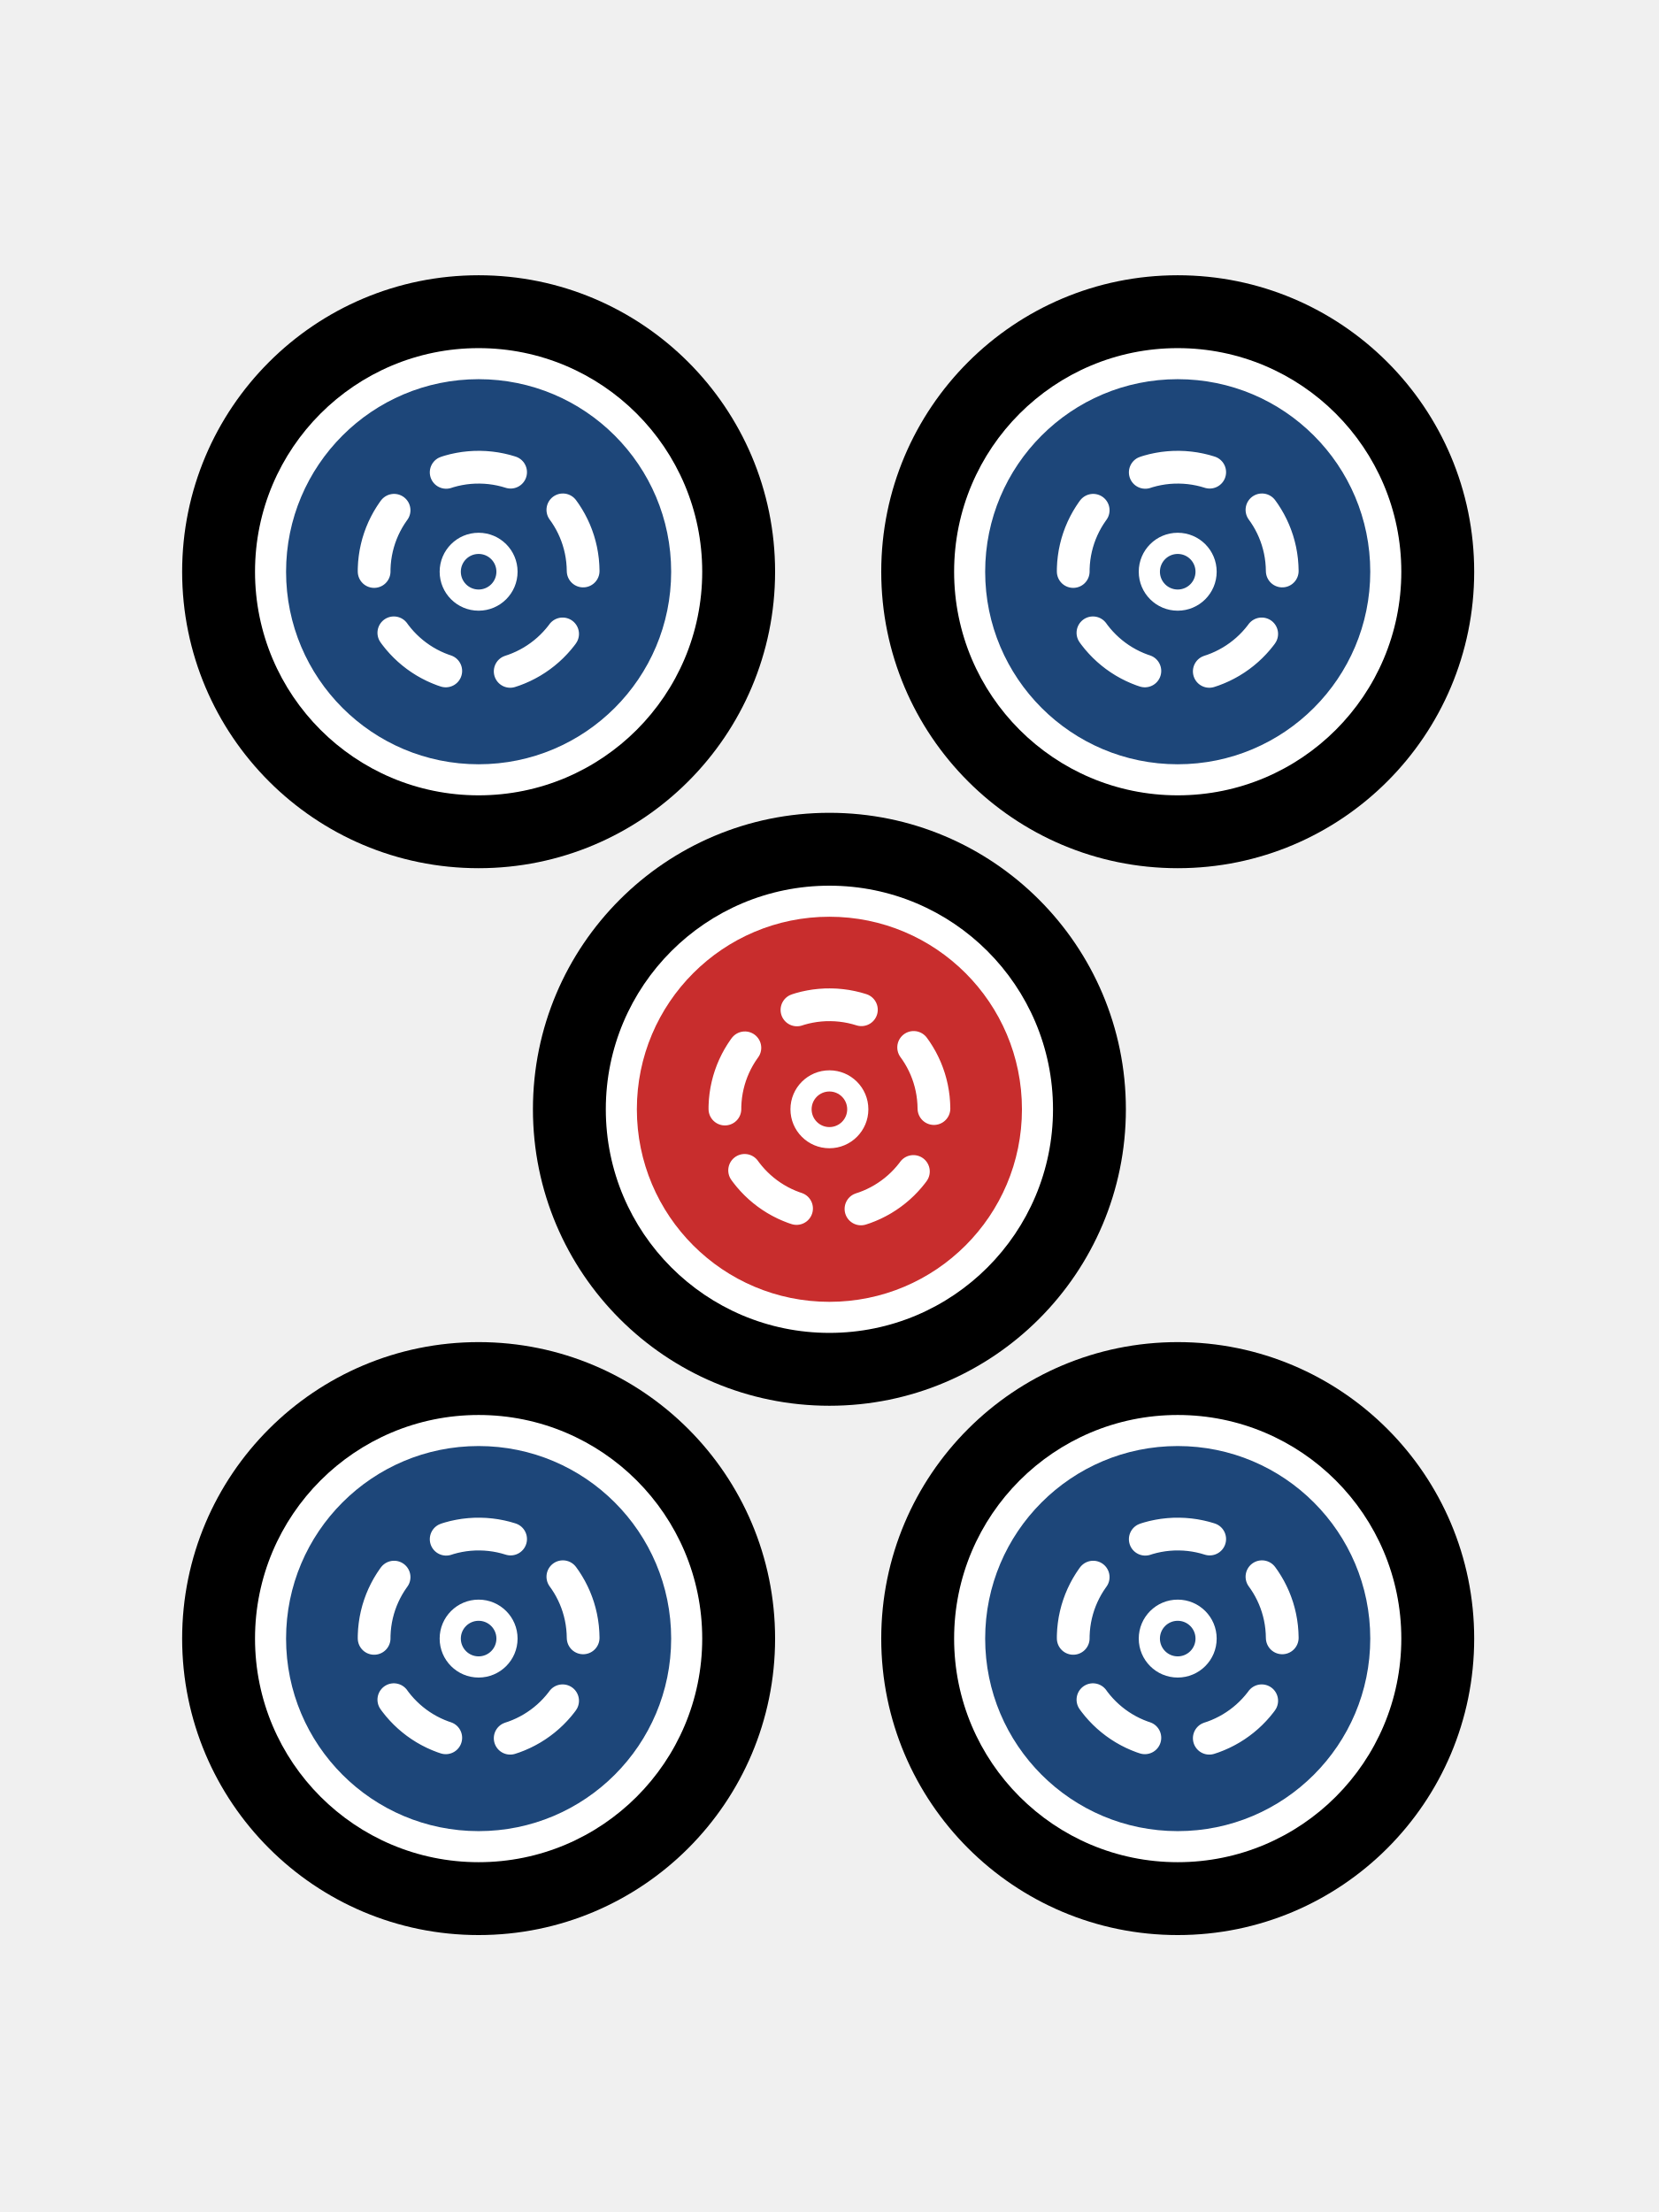
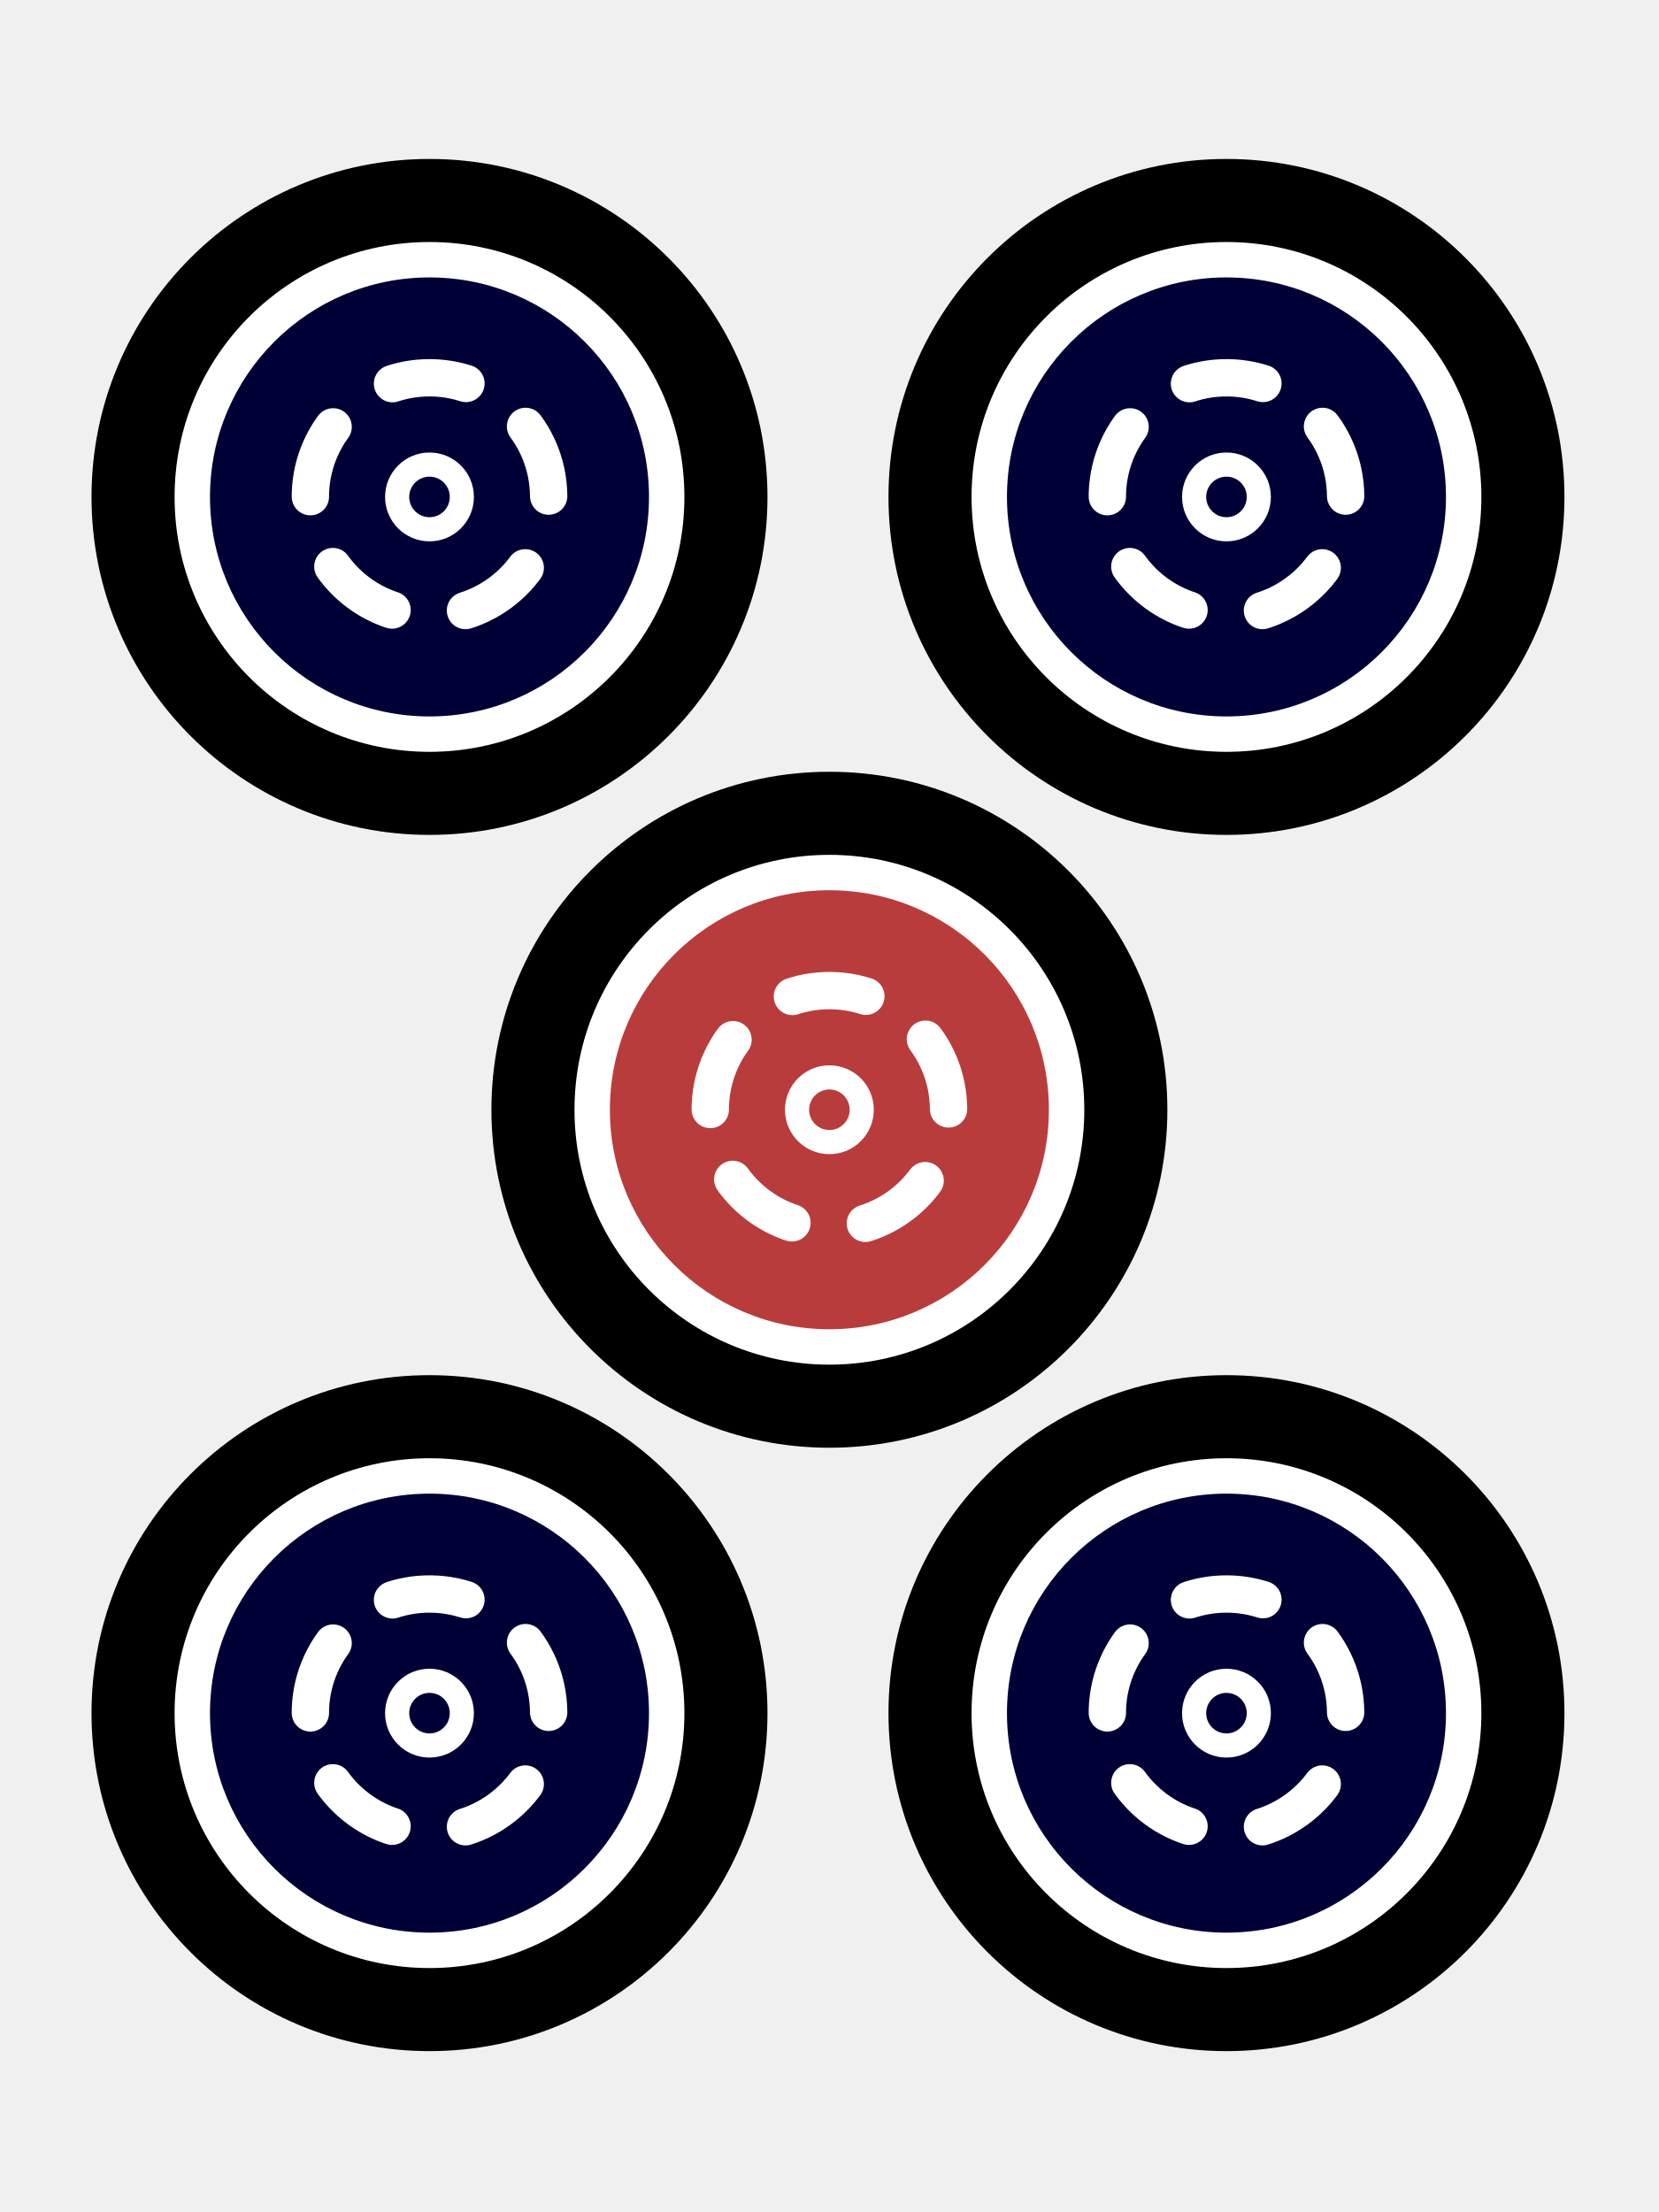
- <svg xmlns="http://www.w3.org/2000/svg" xmlns:ns1="http://www.openswatchbook.org/uri/2009/osb" width="300" height="400" viewBox="-21 -28 342 456" id="svg2" version="1.1">
+ <svg xmlns="http://www.w3.org/2000/svg" xmlns:ns1="http://www.openswatchbook.org/uri/2009/osb" width="300" height="400" viewBox="0 0 300 400" id="svg2" version="1.1">
  <defs id="defs4">
    <linearGradient id="linearGradient10055" ns1:paint="solid">
      <stop style="stop-color:#000000;stop-opacity:1;" offset="0" id="stop10057" />
    </linearGradient>
    <marker orient="auto" refY="0" refX="0" id="Arrow1Lstart" style="overflow:visible">
      <path id="path4978" d="M 0,0 5,-5 -12.5,0 5,5 0,0 Z" style="fill:#000000;fill-opacity:1;fill-rule:evenodd;stroke:#ff5c00;stroke-width:1pt;stroke-opacity:1" transform="matrix(0.8,0,0,0.8,10,0)" />
    </marker>
    <clipPath clipPathUnits="userSpaceOnUse" id="clipPath4243">
      <circle style="opacity:1;fill:#000000;fill-opacity:0.297;fill-rule:nonzero;stroke:#000000;stroke-width:19.133;stroke-linecap:butt;stroke-linejoin:round;stroke-miterlimit:4;stroke-dasharray:none;stroke-dashoffset:0;stroke-opacity:1" id="circle4245" cx="-264.66" cy="-198.207" r="293.954" />
    </clipPath>
    <clipPath clipPathUnits="userSpaceOnUse" id="clipPath7847">
      <ellipse style="opacity:1;fill:#822600;fill-opacity:1;fill-rule:nonzero;stroke:none;stroke-width:12;stroke-linecap:round;stroke-linejoin:round;stroke-miterlimit:4;stroke-dasharray:none;stroke-dashoffset:0;stroke-opacity:1" id="ellipse7849" cx="394" cy="552.362" rx="349.495" ry="216" />
    </clipPath>
    <clipPath clipPathUnits="userSpaceOnUse" id="clipPath4243-1">
      <circle style="opacity:1;fill:#000000;fill-opacity:0.297;fill-rule:nonzero;stroke:#000000;stroke-width:19.133;stroke-linecap:butt;stroke-linejoin:round;stroke-miterlimit:4;stroke-dasharray:none;stroke-dashoffset:0;stroke-opacity:1" id="circle4245-4" cx="-264.66" cy="-198.207" r="293.954" />
    </clipPath>
    <clipPath clipPathUnits="userSpaceOnUse" id="clipPath7876">
      <circle style="opacity:1;fill:#000000;fill-opacity:0.297;fill-rule:nonzero;stroke:#000000;stroke-width:19.133;stroke-linecap:butt;stroke-linejoin:round;stroke-miterlimit:4;stroke-dasharray:none;stroke-dashoffset:0;stroke-opacity:1" id="circle7878" cx="-264.66" cy="-198.207" r="293.954" />
    </clipPath>
    <clipPath clipPathUnits="userSpaceOnUse" id="clipPath14693">
      <rect style="opacity:1;fill:#a53c3c;fill-opacity:1;fill-rule:nonzero;stroke:none;stroke-width:8;stroke-linecap:round;stroke-linejoin:round;stroke-miterlimit:4;stroke-dasharray:none;stroke-dashoffset:0;stroke-opacity:1" id="rect14695" width="131.784" height="168.821" x="-332.596" y="383.498" rx="1.255" ry="3.751" transform="matrix(0.9993908,-0.03489951,0.03489951,0.9993908,0,0)" />
    </clipPath>
    <clipPath clipPathUnits="userSpaceOnUse" id="clipPath14952">
      <ellipse style="opacity:1;fill:#a53c3c;fill-opacity:1;fill-rule:nonzero;stroke:none;stroke-width:7;stroke-linecap:round;stroke-linejoin:round;stroke-miterlimit:4;stroke-dasharray:none;stroke-dashoffset:0;stroke-opacity:1" id="ellipse14954" cx="-271.344" cy="647.256" rx="69.057" ry="116.911" transform="matrix(0.9993908,-0.03489951,0.03489951,0.9993908,0,0)" />
    </clipPath>
    <pattern y="0" x="0" height="6" width="6" patternUnits="userSpaceOnUse" id="EMFhbasepattern" />
  </defs>
  <g id="layer1" transform="translate(0,-652.3622)">
    <g id="g7942" transform="translate(4.6993944e-7,0.67748)">
      <g id="g7728" transform="matrix(1.022735,0,0,1.022735,288.325,245.0186)">
        <circle r="59.759" cy="485.489" cx="-205.976" id="circle7730" style="opacity:1;fill:#000000;fill-opacity:1;fill-rule:nonzero;stroke:none;stroke-width:8;stroke-linecap:round;stroke-linejoin:round;stroke-miterlimit:4;stroke-dasharray:none;stroke-dashoffset:0;stroke-opacity:1" />
        <circle r="45.07" cy="485.489" cx="-205.976" id="circle7732" style="opacity:1;fill:#ffffff;fill-opacity:1;fill-rule:nonzero;stroke:none;stroke-width:8;stroke-linecap:round;stroke-linejoin:round;stroke-miterlimit:4;stroke-dasharray:none;stroke-dashoffset:0;stroke-opacity:1" />
-         <circle r="38.811" cy="485.489" cx="-205.976" id="circle7734" style="opacity:1;fill:#1d4679;fill-opacity:1;fill-rule:nonzero;stroke:none;stroke-width:8;stroke-linecap:round;stroke-linejoin:round;stroke-miterlimit:4;stroke-dasharray:none;stroke-dashoffset:0;stroke-opacity:1" />
+         <circle r="38.811" cy="485.489" cx="-205.976" id="circle7734" style="opacity:1;fill:#000037;fill-opacity:1;fill-rule:nonzero;stroke:none;stroke-width:8;stroke-linecap:round;stroke-linejoin:round;stroke-miterlimit:4;stroke-dasharray:none;stroke-dashoffset:0;stroke-opacity:1" />
        <path style="opacity:1;fill:none;fill-opacity:0.297;fill-rule:nonzero;stroke:#ffffff;stroke-width:6.6;stroke-linecap:round;stroke-linejoin:round;stroke-miterlimit:4;stroke-dasharray:13.201, 13.201;stroke-dashoffset:0;stroke-opacity:1" id="path7736" d="m -188.246,-484.058 a 21.069,21.069 0 0 1 -20.673,21.065 21.069,21.069 0 0 1 -21.45,-20.273 21.069,21.069 0 0 1 19.866,-21.827 21.069,21.069 0 0 1 22.197,19.452" transform="matrix(0.9999763,-0.00689127,-0.00689127,-0.9999763,0,0)" />
        <circle r="7.853" cy="485.489" cx="-205.976" id="circle7738" style="opacity:1;fill:#ffffff;fill-opacity:1;fill-rule:nonzero;stroke:none;stroke-width:8;stroke-linecap:round;stroke-linejoin:round;stroke-miterlimit:4;stroke-dasharray:none;stroke-dashoffset:0;stroke-opacity:1" />
-         <circle r="3.586" cy="485.489" cx="-205.976" id="circle7740" style="opacity:1;fill:#1d4679;fill-opacity:1;fill-rule:nonzero;stroke:none;stroke-width:8;stroke-linecap:round;stroke-linejoin:round;stroke-miterlimit:4;stroke-dasharray:none;stroke-dashoffset:0;stroke-opacity:1" />
+         <circle r="3.586" cy="485.489" cx="-205.976" id="circle7740" style="opacity:1;fill:#000037;fill-opacity:1;fill-rule:nonzero;stroke:none;stroke-width:8;stroke-linecap:round;stroke-linejoin:round;stroke-miterlimit:4;stroke-dasharray:none;stroke-dashoffset:0;stroke-opacity:1" />
      </g>
      <g transform="matrix(1.022735,0,0,1.022735,432.4431,245.0186)" id="g7784">
        <circle style="opacity:1;fill:#000000;fill-opacity:1;fill-rule:nonzero;stroke:none;stroke-width:8;stroke-linecap:round;stroke-linejoin:round;stroke-miterlimit:4;stroke-dasharray:none;stroke-dashoffset:0;stroke-opacity:1" id="circle7786" cx="-205.976" cy="485.489" r="59.759" />
        <circle style="opacity:1;fill:#ffffff;fill-opacity:1;fill-rule:nonzero;stroke:none;stroke-width:8;stroke-linecap:round;stroke-linejoin:round;stroke-miterlimit:4;stroke-dasharray:none;stroke-dashoffset:0;stroke-opacity:1" id="circle7788" cx="-205.976" cy="485.489" r="45.07" />
-         <circle style="opacity:1;fill:#1d4679;fill-opacity:1;fill-rule:nonzero;stroke:none;stroke-width:8;stroke-linecap:round;stroke-linejoin:round;stroke-miterlimit:4;stroke-dasharray:none;stroke-dashoffset:0;stroke-opacity:1" id="circle7790" cx="-205.976" cy="485.489" r="38.811" />
+         <circle style="opacity:1;fill:#000037;fill-opacity:1;fill-rule:nonzero;stroke:none;stroke-width:8;stroke-linecap:round;stroke-linejoin:round;stroke-miterlimit:4;stroke-dasharray:none;stroke-dashoffset:0;stroke-opacity:1" id="circle7790" cx="-205.976" cy="485.489" r="38.811" />
        <path transform="matrix(0.9999763,-0.00689127,-0.00689127,-0.9999763,0,0)" d="m -188.246,-484.058 a 21.069,21.069 0 0 1 -20.673,21.065 21.069,21.069 0 0 1 -21.45,-20.273 21.069,21.069 0 0 1 19.866,-21.827 21.069,21.069 0 0 1 22.197,19.452" id="path7792" style="opacity:1;fill:none;fill-opacity:0.297;fill-rule:nonzero;stroke:#ffffff;stroke-width:6.6;stroke-linecap:round;stroke-linejoin:round;stroke-miterlimit:4;stroke-dasharray:13.201, 13.201;stroke-dashoffset:0;stroke-opacity:1" />
        <circle style="opacity:1;fill:#ffffff;fill-opacity:1;fill-rule:nonzero;stroke:none;stroke-width:8;stroke-linecap:round;stroke-linejoin:round;stroke-miterlimit:4;stroke-dasharray:none;stroke-dashoffset:0;stroke-opacity:1" id="circle7794" cx="-205.976" cy="485.489" r="7.853" />
-         <circle style="opacity:1;fill:#1d4679;fill-opacity:1;fill-rule:nonzero;stroke:none;stroke-width:8;stroke-linecap:round;stroke-linejoin:round;stroke-miterlimit:4;stroke-dasharray:none;stroke-dashoffset:0;stroke-opacity:1" id="circle7796" cx="-205.976" cy="485.489" r="3.586" />
+         <circle style="opacity:1;fill:#000037;fill-opacity:1;fill-rule:nonzero;stroke:none;stroke-width:8;stroke-linecap:round;stroke-linejoin:round;stroke-miterlimit:4;stroke-dasharray:none;stroke-dashoffset:0;stroke-opacity:1" id="circle7796" cx="-205.976" cy="485.489" r="3.586" />
      </g>
      <g transform="matrix(1.022735,0,0,1.022735,288.325,464.9497)" id="g7798">
        <circle style="opacity:1;fill:#000000;fill-opacity:1;fill-rule:nonzero;stroke:none;stroke-width:8;stroke-linecap:round;stroke-linejoin:round;stroke-miterlimit:4;stroke-dasharray:none;stroke-dashoffset:0;stroke-opacity:1" id="circle7800" cx="-205.976" cy="485.489" r="59.759" />
        <circle style="opacity:1;fill:#ffffff;fill-opacity:1;fill-rule:nonzero;stroke:none;stroke-width:8;stroke-linecap:round;stroke-linejoin:round;stroke-miterlimit:4;stroke-dasharray:none;stroke-dashoffset:0;stroke-opacity:1" id="circle7802" cx="-205.976" cy="485.489" r="45.07" />
-         <circle style="opacity:1;fill:#1d4679;fill-opacity:1;fill-rule:nonzero;stroke:none;stroke-width:8;stroke-linecap:round;stroke-linejoin:round;stroke-miterlimit:4;stroke-dasharray:none;stroke-dashoffset:0;stroke-opacity:1" id="circle7804" cx="-205.976" cy="485.489" r="38.811" />
+         <circle style="opacity:1;fill:#000037;fill-opacity:1;fill-rule:nonzero;stroke:none;stroke-width:8;stroke-linecap:round;stroke-linejoin:round;stroke-miterlimit:4;stroke-dasharray:none;stroke-dashoffset:0;stroke-opacity:1" id="circle7804" cx="-205.976" cy="485.489" r="38.811" />
        <path transform="matrix(0.9999763,-0.00689127,-0.00689127,-0.9999763,0,0)" d="m -188.246,-484.058 a 21.069,21.069 0 0 1 -20.673,21.065 21.069,21.069 0 0 1 -21.45,-20.273 21.069,21.069 0 0 1 19.866,-21.827 21.069,21.069 0 0 1 22.197,19.452" id="path7806" style="opacity:1;fill:none;fill-opacity:0.297;fill-rule:nonzero;stroke:#ffffff;stroke-width:6.6;stroke-linecap:round;stroke-linejoin:round;stroke-miterlimit:4;stroke-dasharray:13.201, 13.201;stroke-dashoffset:0;stroke-opacity:1" />
        <circle style="opacity:1;fill:#ffffff;fill-opacity:1;fill-rule:nonzero;stroke:none;stroke-width:8;stroke-linecap:round;stroke-linejoin:round;stroke-miterlimit:4;stroke-dasharray:none;stroke-dashoffset:0;stroke-opacity:1" id="circle7808" cx="-205.976" cy="485.489" r="7.853" />
-         <circle style="opacity:1;fill:#1d4679;fill-opacity:1;fill-rule:nonzero;stroke:none;stroke-width:8;stroke-linecap:round;stroke-linejoin:round;stroke-miterlimit:4;stroke-dasharray:none;stroke-dashoffset:0;stroke-opacity:1" id="circle7810" cx="-205.976" cy="485.489" r="3.586" />
+         <circle style="opacity:1;fill:#000037;fill-opacity:1;fill-rule:nonzero;stroke:none;stroke-width:8;stroke-linecap:round;stroke-linejoin:round;stroke-miterlimit:4;stroke-dasharray:none;stroke-dashoffset:0;stroke-opacity:1" id="circle7810" cx="-205.976" cy="485.489" r="3.586" />
      </g>
      <g id="g7812" transform="matrix(1.022735,0,0,1.022735,432.4431,464.9497)">
        <circle r="59.759" cy="485.489" cx="-205.976" id="circle7814" style="opacity:1;fill:#000000;fill-opacity:1;fill-rule:nonzero;stroke:none;stroke-width:8;stroke-linecap:round;stroke-linejoin:round;stroke-miterlimit:4;stroke-dasharray:none;stroke-dashoffset:0;stroke-opacity:1" />
        <circle r="45.07" cy="485.489" cx="-205.976" id="circle7816" style="opacity:1;fill:#ffffff;fill-opacity:1;fill-rule:nonzero;stroke:none;stroke-width:8;stroke-linecap:round;stroke-linejoin:round;stroke-miterlimit:4;stroke-dasharray:none;stroke-dashoffset:0;stroke-opacity:1" />
-         <circle r="38.811" cy="485.489" cx="-205.976" id="circle7818" style="opacity:1;fill:#1d4679;fill-opacity:1;fill-rule:nonzero;stroke:none;stroke-width:8;stroke-linecap:round;stroke-linejoin:round;stroke-miterlimit:4;stroke-dasharray:none;stroke-dashoffset:0;stroke-opacity:1" />
+         <circle r="38.811" cy="485.489" cx="-205.976" id="circle7818" style="opacity:1;fill:#000037;fill-opacity:1;fill-rule:nonzero;stroke:none;stroke-width:8;stroke-linecap:round;stroke-linejoin:round;stroke-miterlimit:4;stroke-dasharray:none;stroke-dashoffset:0;stroke-opacity:1" />
        <path style="opacity:1;fill:none;fill-opacity:0.297;fill-rule:nonzero;stroke:#ffffff;stroke-width:6.6;stroke-linecap:round;stroke-linejoin:round;stroke-miterlimit:4;stroke-dasharray:13.201, 13.201;stroke-dashoffset:0;stroke-opacity:1" id="path7820" d="m -188.246,-484.058 a 21.069,21.069 0 0 1 -20.673,21.065 21.069,21.069 0 0 1 -21.45,-20.273 21.069,21.069 0 0 1 19.866,-21.827 21.069,21.069 0 0 1 22.197,19.452" transform="matrix(0.9999763,-0.00689127,-0.00689127,-0.9999763,0,0)" />
        <circle r="7.853" cy="485.489" cx="-205.976" id="circle7822" style="opacity:1;fill:#ffffff;fill-opacity:1;fill-rule:nonzero;stroke:none;stroke-width:8;stroke-linecap:round;stroke-linejoin:round;stroke-miterlimit:4;stroke-dasharray:none;stroke-dashoffset:0;stroke-opacity:1" />
-         <circle r="3.586" cy="485.489" cx="-205.976" id="circle7824" style="opacity:1;fill:#1d4679;fill-opacity:1;fill-rule:nonzero;stroke:none;stroke-width:8;stroke-linecap:round;stroke-linejoin:round;stroke-miterlimit:4;stroke-dasharray:none;stroke-dashoffset:0;stroke-opacity:1" />
+         <circle r="3.586" cy="485.489" cx="-205.976" id="circle7824" style="opacity:1;fill:#000037;fill-opacity:1;fill-rule:nonzero;stroke:none;stroke-width:8;stroke-linecap:round;stroke-linejoin:round;stroke-miterlimit:4;stroke-dasharray:none;stroke-dashoffset:0;stroke-opacity:1" />
      </g>
      <g transform="matrix(1.022735,0,0,1.022735,360.6396,355.8352)" id="g7826">
        <circle style="opacity:1;fill:#000000;fill-opacity:1;fill-rule:nonzero;stroke:none;stroke-width:8;stroke-linecap:round;stroke-linejoin:round;stroke-miterlimit:4;stroke-dasharray:none;stroke-dashoffset:0;stroke-opacity:1" id="circle7828" cx="-205.976" cy="485.489" r="59.759" />
        <circle style="opacity:1;fill:#ffffff;fill-opacity:1;fill-rule:nonzero;stroke:none;stroke-width:8;stroke-linecap:round;stroke-linejoin:round;stroke-miterlimit:4;stroke-dasharray:none;stroke-dashoffset:0;stroke-opacity:1" id="circle7830" cx="-205.976" cy="485.489" r="45.07" />
-         <circle style="opacity:1;fill:#c82d2d;fill-opacity:1;fill-rule:nonzero;stroke:none;stroke-width:8;stroke-linecap:round;stroke-linejoin:round;stroke-miterlimit:4;stroke-dasharray:none;stroke-dashoffset:0;stroke-opacity:1" id="circle7832" cx="-205.976" cy="485.489" r="38.811" />
+         <circle style="opacity:1;fill:#b93c3c;fill-opacity:1;fill-rule:nonzero;stroke:none;stroke-width:8;stroke-linecap:round;stroke-linejoin:round;stroke-miterlimit:4;stroke-dasharray:none;stroke-dashoffset:0;stroke-opacity:1" id="circle7832" cx="-205.976" cy="485.489" r="38.811" />
        <path transform="matrix(0.9999763,-0.00689127,-0.00689127,-0.9999763,0,0)" d="m -188.246,-484.058 a 21.069,21.069 0 0 1 -20.673,21.065 21.069,21.069 0 0 1 -21.45,-20.273 21.069,21.069 0 0 1 19.866,-21.827 21.069,21.069 0 0 1 22.197,19.452" id="path7834" style="opacity:1;fill:none;fill-opacity:0.297;fill-rule:nonzero;stroke:#ffffff;stroke-width:6.6;stroke-linecap:round;stroke-linejoin:round;stroke-miterlimit:4;stroke-dasharray:13.201, 13.201;stroke-dashoffset:0;stroke-opacity:1" />
        <circle style="opacity:1;fill:#ffffff;fill-opacity:1;fill-rule:nonzero;stroke:none;stroke-width:8;stroke-linecap:round;stroke-linejoin:round;stroke-miterlimit:4;stroke-dasharray:none;stroke-dashoffset:0;stroke-opacity:1" id="circle7836" cx="-205.976" cy="485.489" r="7.853" />
-         <circle style="opacity:1;fill:#c82d2d;fill-opacity:1;fill-rule:nonzero;stroke:none;stroke-width:8;stroke-linecap:round;stroke-linejoin:round;stroke-miterlimit:4;stroke-dasharray:none;stroke-dashoffset:0;stroke-opacity:1" id="circle7838" cx="-205.976" cy="485.489" r="3.586" />
+         <circle style="opacity:1;fill:#b93c3c;fill-opacity:1;fill-rule:nonzero;stroke:none;stroke-width:8;stroke-linecap:round;stroke-linejoin:round;stroke-miterlimit:4;stroke-dasharray:none;stroke-dashoffset:0;stroke-opacity:1" id="circle7838" cx="-205.976" cy="485.489" r="3.586" />
      </g>
    </g>
  </g>
</svg>
